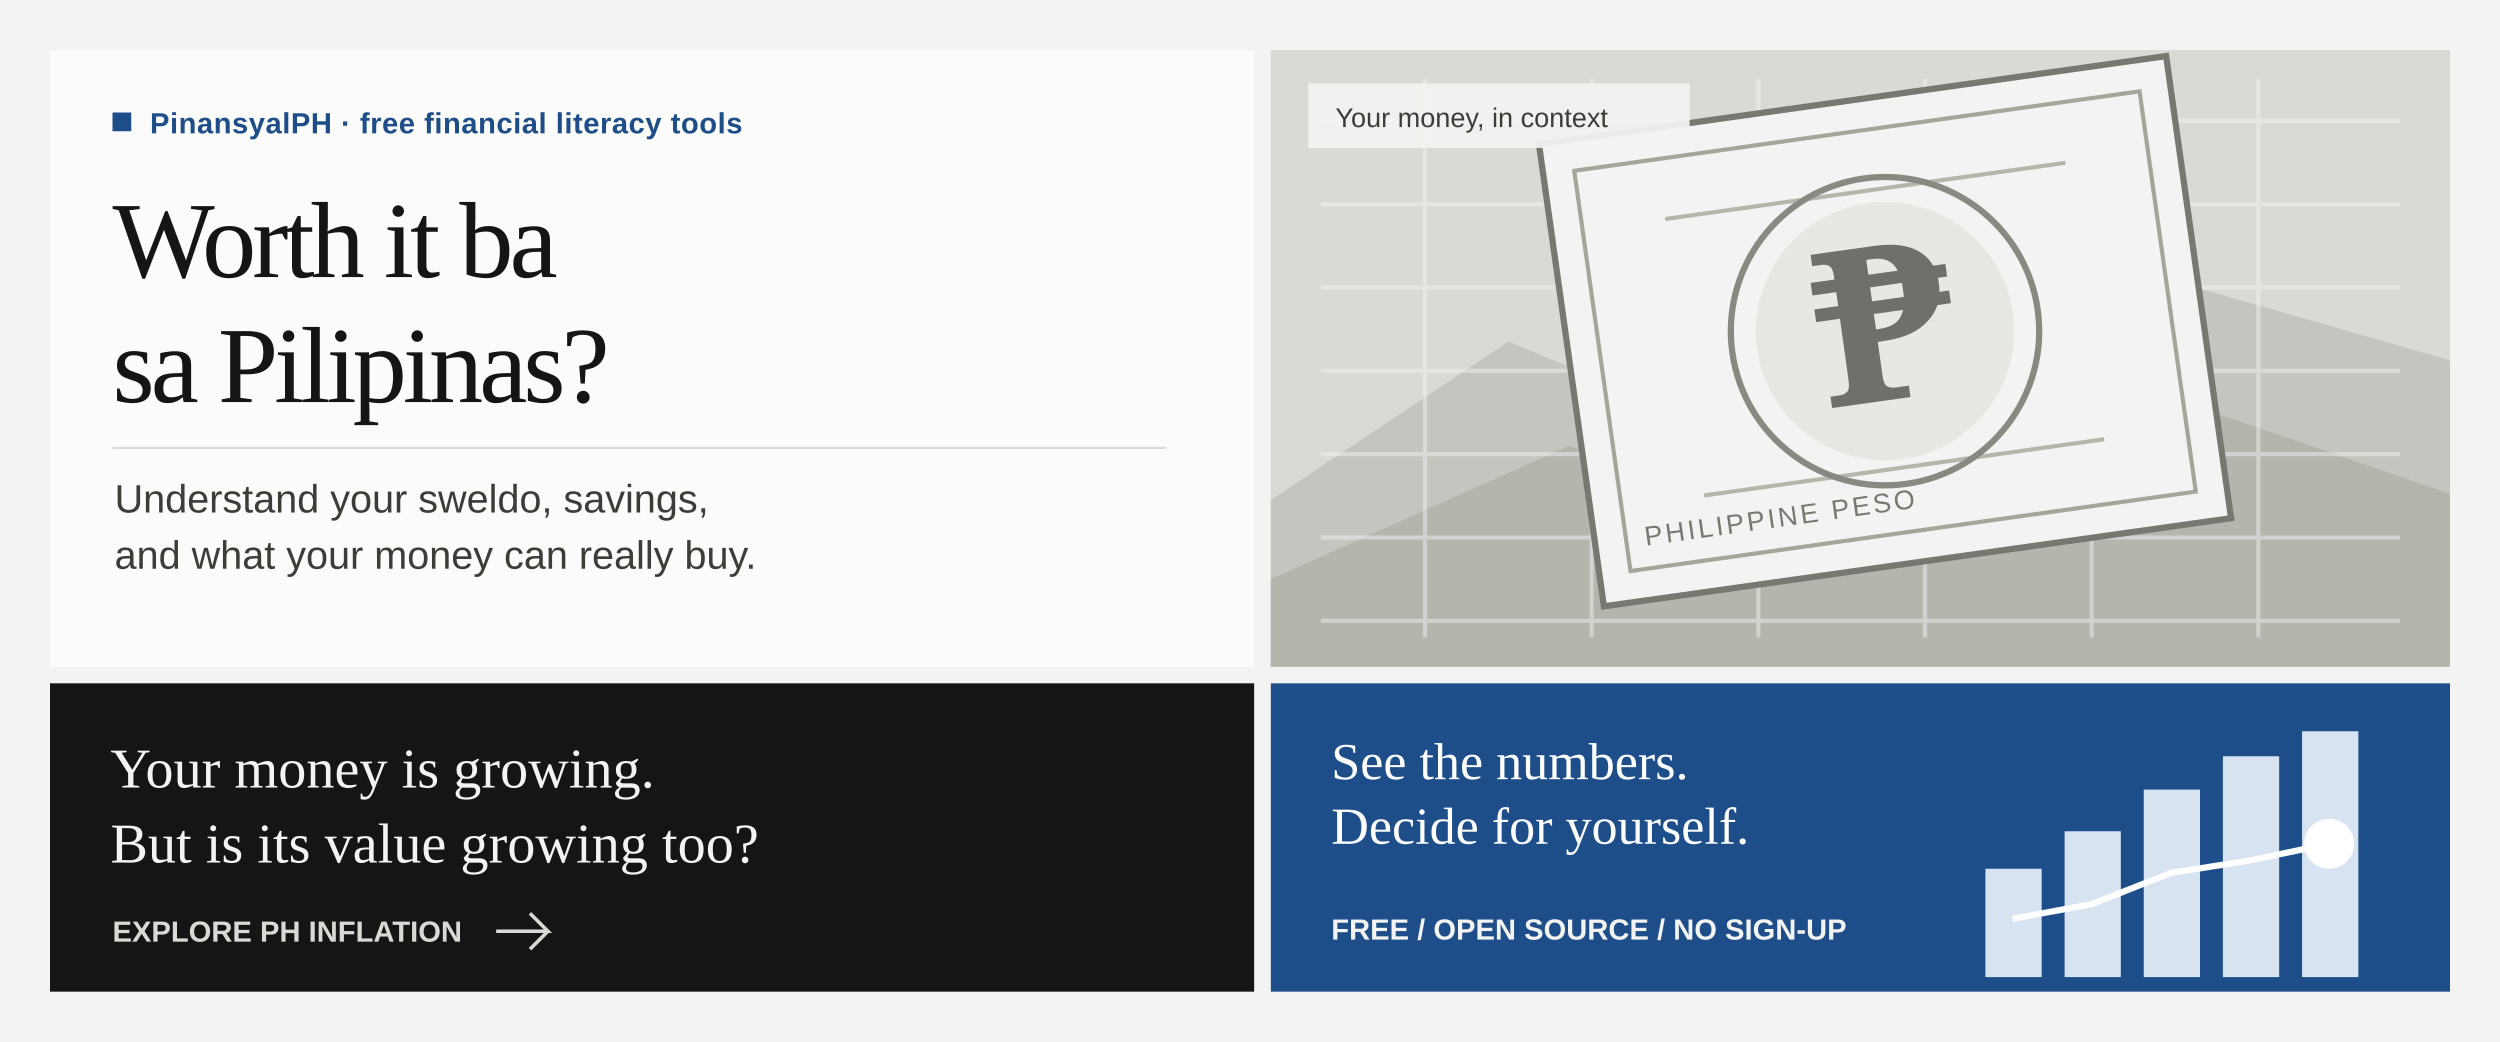
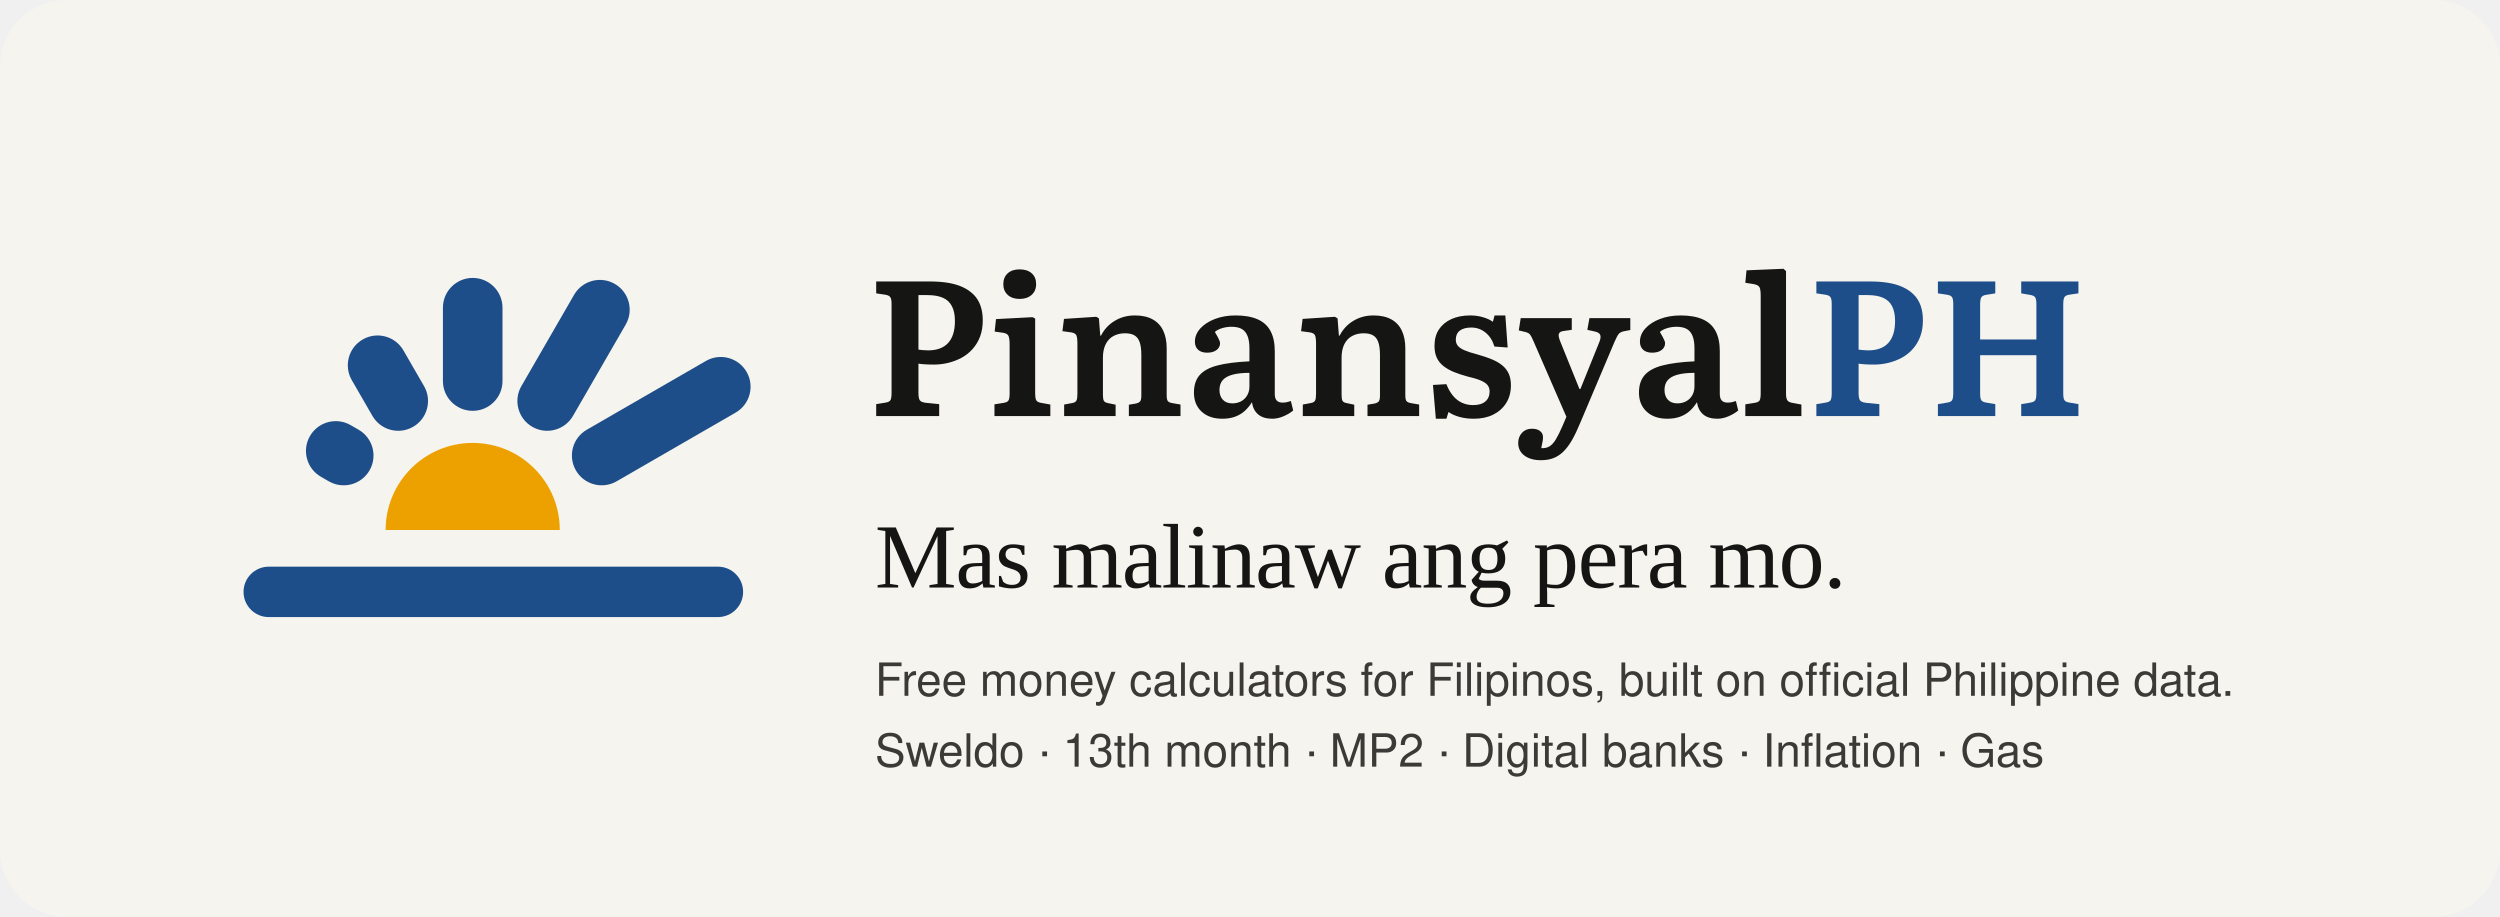
- <svg xmlns="http://www.w3.org/2000/svg" width="1200" height="500" viewBox="0 0 1200 500" role="img" aria-labelledby="title desc">
+ <svg xmlns="http://www.w3.org/2000/svg" width="1200" height="440" viewBox="0 0 1200 440" role="img" aria-labelledby="title desc">
  <style>
- @keyframes lift {0%,8%{opacity:.4;transform:translateY(11px)} 30%,86%,100%{opacity:1;transform:translateY(0)}}
- @keyframes trace {0%,9%{stroke-dashoffset:280;opacity:.3} 39%,90%,100%{stroke-dashoffset:0;opacity:1}}
- @keyframes bars {0%,7%{transform:scaleY(.09);opacity:.3} 35%,90%,100%{transform:scaleY(1);opacity:1}}
- @keyframes dotpulse {0%,64%,100%{opacity:.18;transform:scale(.55)} 80%{opacity:.5;transform:scale(1.8)}}
- .enter { animation:lift 8s cubic-bezier(.22,1,.36,1) infinite }
- .enter2 { animation-delay:.2s }
- .enter3 { animation-delay:.4s }
- .spark { stroke-dasharray:280;animation:trace 8s cubic-bezier(.22,1,.36,1) infinite }
- .bar { transform-box:fill-box;transform-origin:center bottom;animation:bars 8s cubic-bezier(.22,1,.36,1) infinite }
- .b2 {animation-delay:.12s}.b3 {animation-delay:.24s}.b4 {animation-delay:.36s}.b5 {animation-delay:.48s}
- .halo {transform-box:fill-box;transform-origin:center;animation:dotpulse 8s ease-in-out infinite}
- @media (prefers-reduced-motion:reduce){.enter,.spark,.bar,.halo{animation:none!important}}
+   .base { transform-box: view-box; transform-origin: 128px 191px; animation: base .7s cubic-bezier(.22,1,.36,1) both; }
+   .sun { transform-box: view-box; animation: sun .9s .2s cubic-bezier(.22,1,.36,1) both; }
+   .ray { transform-box: view-box; transform-origin: 119px 164px; animation: ray .7s cubic-bezier(.22,1,.36,1) both; }
+   .fade { animation: fade .8s cubic-bezier(.22,1,.36,1) both; }
+   @keyframes base { from { transform: scaleX(0); } }
+   @keyframes sun { from { transform: translateY(42px); } }
+   @keyframes ray { from { opacity: 0; transform: scale(.5); } }
+   @keyframes fade { from { opacity: 0; transform: translateY(10px); } }
+   @media (prefers-reduced-motion: reduce) { .base, .sun, .ray, .fade { animation: none; } }
</style>
-   <rect width="1200" height="500" fill="#F3F3F1" />
-   <rect x="24" y="24" width="578" height="296" fill="#FBFBFA" />
-   <rect x="610" y="24" width="566" height="296" fill="#E7E7E4" />
-   <rect x="24" y="328" width="578" height="148" fill="#151514" />
-   <rect x="610" y="328" width="566" height="148" fill="#1D4E89" />
-   <g font-family="'Instrument Sans',Arial,sans-serif">
-     <rect x="54" y="54" width="9" height="9" fill="#1D4E89" />
-     <text x="72" y="64" font-size="14" font-weight="700" fill="#1D4E89" letter-spacing=".25">PinansyalPH · free financial literacy tools</text>
+   <rect width="1200" height="440" rx="32" fill="#F6F4EF" />
+   <g transform="translate(96 74) scale(1.1)">
+     <defs>
+       <clipPath id="horizon">
+         <rect width="256" height="164.5" />
+       </clipPath>
+     </defs>
+     <g fill="#1D4E89">
+       <path class="ray" style="animation-delay:0.55s" d="M69.21 120.24L65.74 118.24A13 13 0 0 0 52.74 140.76L56.21 142.76A13 13 0 0 0 69.21 120.24Z" />
+       <path class="ray" style="animation-delay:0.64s" d="M97.76 101.21L88.76 85.62A13 13 0 0 0 66.24 98.62L75.24 114.21A13 13 0 0 0 97.76 101.21Z" />
+       <path class="ray" style="animation-delay:0.73s" d="M132 99L132 67A13 13 0 0 0 106 67L106 99A13 13 0 0 0 132 99Z" />
+       <path class="ray" style="animation-delay:0.82s" d="M162.76 114.21L185.76 74.37A13 13 0 0 0 163.24 61.37L140.24 101.21A13 13 0 0 0 162.76 114.21Z" />
+       <path class="ray" style="animation-delay:0.91s" d="M181.79 142.76L233.75 112.76A13 13 0 0 0 220.75 90.24L168.79 120.24A13 13 0 0 0 181.79 142.76Z" />
+     </g>
+     <g clip-path="url(#horizon)">
+       <path class="sun" fill="#EDA100" d="M81 164A38 38 0 0 1 157 164Z" />
+     </g>
+     <path class="base" fill="#1D4E89" d="M30 180H226A11 11 0 0 1 226 202H30A11 11 0 0 1 30 180Z" />
  </g>
-   <g font-family="'Literata',Georgia,'Times New Roman',serif" fill="#151514">
-     <text x="54" y="133" font-size="52" letter-spacing="-1.9">Worth it ba</text>
-     <text x="54" y="193" font-size="52" letter-spacing="-1.9">sa Pilipinas?</text>
+   <g class="fade" style="animation-delay:.9s">
+     <g transform="translate(181 28) scale(.85)">
+       <path fill="#151514" d="M317.42 202L281.85 202L281.85 195.28L287.17 194.41Q289.23 194.09 289.88 193.06Q290.53 192.03 290.53 188.88L290.53 188.88L290.53 138.58Q290.53 135.97 289.82 134.89Q289.12 133.81 286.95 133.48L286.95 133.48L281.85 132.72L281.85 126.00L312.21 126.00Q317.74 126.00 322.40 126.76Q327.06 127.52 330.70 129.20Q334.33 130.88 336.88 133.43Q339.42 135.97 340.72 139.61Q342.03 143.24 342.03 148.01L342.03 148.01Q342.03 153.10 340.51 157.12Q338.99 161.13 336.28 164.16Q333.57 167.20 330.05 169.10Q326.52 170.99 322.51 171.97Q318.50 172.94 314.49 172.94L314.49 172.94Q311.67 172.94 309.18 172.78Q306.68 172.62 305.71 172.40L305.71 172.40L305.71 188.99Q305.71 191.81 306.41 193.00Q307.12 194.19 309.83 194.52L309.83 194.52L317.42 195.28L317.42 202ZM311.13 164.92L311.13 164.92Q318.61 164.92 322.46 160.75Q326.31 156.57 326.31 148.33L326.31 148.33Q326.31 143.24 324.62 139.99Q322.94 136.73 319.53 135.22Q316.11 133.70 310.69 133.70L310.69 133.70L305.71 133.70L305.71 164.49Q306.57 164.60 308.04 164.76Q309.50 164.92 311.13 164.92ZM380.19 202L348.64 202L348.64 195.39L354.06 194.52Q356.01 194.19 356.61 193.11Q357.20 192.03 357.20 189.10L357.20 189.10L357.20 161.78Q357.20 157.98 356.50 156.63Q355.79 155.27 353.30 154.95L353.30 154.95L348.75 154.30L349.51 147.25L370.11 146.17L371.62 146.92L371.62 189.32Q371.62 191.59 372.11 192.84Q372.60 194.09 374.77 194.52L374.77 194.52L380.19 195.50L380.19 202ZM362.84 135.87L362.84 135.87Q358.61 135.87 356.12 133.59Q353.63 131.31 353.63 127.52L353.63 127.52Q353.63 123.72 356.07 121.45Q358.50 119.17 362.84 119.17L362.84 119.17Q367.18 119.17 369.67 121.39Q372.17 123.61 372.17 127.52L372.17 127.52Q372.17 131.31 369.62 133.59Q367.07 135.87 362.84 135.87ZM417.05 202L387.99 202L387.99 195.50L392.66 194.63Q394.39 194.30 394.93 193.27Q395.48 192.24 395.48 189.42L395.48 189.42L395.48 161.24Q395.48 157.55 394.82 156.30Q394.17 155.06 391.79 154.73L391.79 154.73L387.02 154.08L387.89 147.14L406.10 145.95L407.62 146.82L408.38 156.57L408.81 156.57Q411.52 151.26 416.56 148.23Q421.60 145.19 427.89 145.19L427.89 145.19Q433.96 145.19 437.97 147.41Q441.99 149.63 443.94 153.81Q445.89 157.98 445.89 163.73L445.89 163.73L445.89 190.29Q445.89 192.68 446.54 193.54Q447.19 194.41 449.25 194.74L449.25 194.74L453.69 195.50L453.69 202L424.53 202L424.53 195.60L428.43 194.95Q430.39 194.52 430.98 193.60Q431.58 192.68 431.58 190.40L431.58 190.40L431.58 167.63Q431.58 163.08 430.66 160.37Q429.73 157.66 427.73 156.47Q425.72 155.27 422.36 155.27L422.36 155.27Q418.68 155.27 415.86 156.79Q413.04 158.31 411.47 161.40Q409.89 164.49 409.89 169.04L409.89 169.04L409.89 189.97Q409.89 192.35 410.38 193.33Q410.87 194.30 412.50 194.63L412.50 194.63L417.05 195.60L417.05 202ZM477.33 203.52L477.33 203.52Q469.96 203.52 465.62 199.51Q461.28 195.50 461.28 188.77L461.28 188.77Q461.28 182.59 464.48 178.91Q467.68 175.22 474.56 173.43Q481.45 171.64 492.62 171.10L492.62 171.10L492.62 163.73Q492.62 159.61 491.59 156.90Q490.56 154.19 488.39 152.89Q486.22 151.59 482.43 151.59L482.43 151.59Q479.71 151.59 477.11 152.40Q474.51 153.21 473.10 154.51L473.10 154.51Q474.08 156.14 474.73 157.39Q475.38 158.63 475.70 159.45Q476.03 160.26 476.03 160.91L476.03 160.91Q476.03 163.19 474.08 164.70Q472.13 166.22 468.76 166.22L468.76 166.22Q465.40 166.22 463.61 164.54Q461.83 162.86 461.83 160.04L461.83 160.04Q461.83 155.92 464.86 152.56Q467.90 149.20 473.10 147.20Q478.31 145.19 484.81 145.19L484.81 145.19Q492.29 145.19 497.22 147.36Q502.16 149.53 504.54 154.03Q506.93 158.52 506.93 165.36L506.93 165.36L506.93 189.53Q506.93 192.03 508.01 193.22Q509.10 194.41 511.37 194.41L511.37 194.41Q512.56 194.41 513.65 194.19Q514.73 193.98 516.03 193.54L516.03 193.54L517.34 198.86Q515.17 200.70 511.91 202.11Q508.66 203.52 505.52 203.52L505.52 203.52Q500.42 203.52 497.55 201.08Q494.68 198.64 494.03 194.19L494.03 194.19Q492.29 197.01 489.96 199.13Q487.63 201.24 484.49 202.38Q481.34 203.52 477.33 203.52ZM482.97 194.84L482.97 194.84Q485.79 194.84 487.95 193.65Q490.12 192.46 491.37 190.29Q492.62 188.12 492.62 185.30L492.62 185.30L492.62 177.61Q486.87 177.61 483.08 178.64Q479.28 179.67 477.49 181.78Q475.70 183.89 475.70 187.26L475.70 187.26Q475.70 190.72 477.60 192.78Q479.50 194.84 482.97 194.84ZM551.81 202L522.76 202L522.76 195.50L527.42 194.63Q529.15 194.30 529.69 193.27Q530.24 192.24 530.24 189.42L530.24 189.42L530.24 161.24Q530.24 157.55 529.59 156.30Q528.94 155.06 526.55 154.73L526.55 154.73L521.78 154.08L522.65 147.14L540.86 145.95L542.38 146.82L543.14 156.57L543.57 156.57Q546.28 151.26 551.32 148.23Q556.37 145.19 562.65 145.19L562.65 145.19Q568.72 145.19 572.74 147.41Q576.75 149.63 578.70 153.81Q580.65 157.98 580.65 163.73L580.65 163.73L580.65 190.29Q580.65 192.68 581.30 193.54Q581.95 194.41 584.01 194.74L584.01 194.74L588.46 195.50L588.46 202L559.29 202L559.29 195.60L563.20 194.95Q565.15 194.52 565.74 193.60Q566.34 192.68 566.34 190.40L566.34 190.40L566.34 167.63Q566.34 163.08 565.42 160.37Q564.50 157.66 562.49 156.47Q560.49 155.27 557.12 155.27L557.12 155.27Q553.44 155.27 550.62 156.79Q547.80 158.31 546.23 161.40Q544.66 164.49 544.66 169.04L544.66 169.04L544.66 189.97Q544.66 192.35 545.14 193.33Q545.63 194.30 547.26 194.63L547.26 194.63L551.81 195.60L551.81 202ZM603.85 203.52L597.89 203.52L596.26 184.44L603.85 184.00Q605.37 187.91 607.59 190.56Q609.81 193.22 612.69 194.52Q615.56 195.82 618.92 195.82L618.92 195.82Q623.48 195.82 625.86 193.76Q628.25 191.70 628.25 188.12L628.25 188.12Q628.25 185.95 627.05 184.49Q625.86 183.03 623.15 181.89Q620.44 180.75 615.78 179.67L615.78 179.67Q611.66 178.58 608.19 177.17Q604.72 175.76 602.23 173.81Q599.73 171.86 598.43 169.10Q597.13 166.33 597.13 162.32L597.13 162.32Q597.13 156.90 599.62 153.10Q602.12 149.31 606.67 147.25Q611.22 145.19 617.30 145.19L617.30 145.19Q621.20 145.19 624.61 146.22Q628.03 147.25 630.09 148.77L630.09 148.77L631.06 145.19L637.14 145.19L638.44 163.30L630.96 162.75Q629.44 157.66 625.91 154.84Q622.39 152.02 617.95 152.02L617.95 152.02Q613.72 152.02 611.44 153.75Q609.16 155.49 609.16 158.85L609.16 158.85Q609.16 160.91 610.30 162.32Q611.44 163.73 614.10 164.87Q616.75 166.01 621.31 167.20L621.31 167.20Q625.97 168.50 629.49 169.96Q633.02 171.43 635.40 173.38Q637.79 175.33 639.03 178.04Q640.28 180.75 640.28 184.65L640.28 184.65Q640.28 190.40 637.62 194.63Q634.97 198.86 630.31 201.19Q625.64 203.52 619.36 203.52L619.36 203.52Q614.80 203.52 611.17 202.49Q607.54 201.46 605.04 199.72L605.04 199.72L603.85 203.52ZM657.19 226.94L657.19 226.94Q651.45 226.94 647.92 224.33Q644.40 221.73 644.40 217.18L644.40 217.18Q644.40 213.82 646.51 211.49Q648.63 209.16 652.10 209.16L652.10 209.16Q655.02 209.16 656.65 210.40Q658.28 211.65 658.39 213.60L658.39 213.60Q658.49 214.47 658.22 216.09Q657.95 217.72 657.41 220.11L657.41 220.11Q660.01 220.32 661.96 219.18Q663.91 218.05 665.65 215.17Q667.38 212.30 669.44 207.53L669.44 207.53L671.61 202.43L653.07 159.83Q651.88 157.01 651.07 155.98Q650.25 154.95 648.30 154.51L648.30 154.51L644.72 153.65L645.81 146.71L674.65 146.71L674.65 153.32L670.09 153.97Q668.03 154.19 667.44 155.38Q666.84 156.57 668.03 159.61L668.03 159.61L678.98 186.71L679.53 186.71L690.15 160.37Q691.24 157.77 690.75 156.30Q690.26 154.84 687.77 154.30L687.77 154.30L683.43 153.32L684.62 146.71L707.71 146.71L707.71 153.43L703.81 154.19Q701.97 154.62 701.10 155.71Q700.23 156.79 698.72 160.26L698.72 160.26L679.31 206.12Q677.03 211.65 674.76 215.61Q672.48 219.56 669.93 222.06Q667.38 224.55 664.35 225.74Q661.31 226.94 657.19 226.94ZM728.64 203.52L728.64 203.52Q721.27 203.52 716.93 199.51Q712.59 195.50 712.59 188.77L712.59 188.77Q712.59 182.59 715.79 178.91Q718.99 175.22 725.87 173.43Q732.76 171.64 743.93 171.10L743.93 171.10L743.93 163.73Q743.93 159.61 742.90 156.90Q741.87 154.19 739.70 152.89Q737.53 151.59 733.73 151.59L733.73 151.59Q731.02 151.59 728.42 152.40Q725.82 153.21 724.41 154.51L724.41 154.51Q725.39 156.14 726.04 157.39Q726.69 158.63 727.01 159.45Q727.34 160.26 727.34 160.91L727.34 160.91Q727.34 163.19 725.39 164.70Q723.44 166.22 720.07 166.22L720.07 166.22Q716.71 166.22 714.92 164.54Q713.14 162.86 713.14 160.04L713.14 160.04Q713.14 155.92 716.17 152.56Q719.21 149.20 724.41 147.20Q729.61 145.19 736.12 145.19L736.12 145.19Q743.60 145.19 748.53 147.36Q753.47 149.53 755.85 154.03Q758.24 158.52 758.24 165.36L758.24 165.36L758.24 189.53Q758.24 192.03 759.32 193.22Q760.41 194.41 762.68 194.41L762.68 194.41Q763.87 194.41 764.96 194.19Q766.04 193.98 767.34 193.54L767.34 193.54L768.64 198.86Q766.48 200.70 763.22 202.11Q759.97 203.52 756.83 203.52L756.83 203.52Q751.73 203.52 748.86 201.08Q745.99 198.64 745.34 194.19L745.34 194.19Q743.60 197.01 741.27 199.13Q738.94 201.24 735.79 202.38Q732.65 203.52 728.64 203.52ZM734.28 194.84L734.28 194.84Q737.10 194.84 739.26 193.65Q741.43 192.46 742.68 190.29Q743.93 188.12 743.93 185.30L743.93 185.30L743.93 177.61Q738.18 177.61 734.39 178.64Q730.59 179.67 728.80 181.78Q727.01 183.89 727.01 187.26L727.01 187.26Q727.01 190.72 728.91 192.78Q730.81 194.84 734.28 194.84ZM804.31 202L772.66 202L772.66 195.39L778.08 194.52Q780.14 194.19 780.73 193.16Q781.33 192.13 781.33 189.10L781.33 189.10L781.33 134.02Q781.33 130.23 780.52 129.04Q779.70 127.84 776.88 127.41L776.88 127.41L772.66 126.76L773.31 119.71L794.23 118.84L795.64 120.15L795.64 189.42Q795.64 191.70 796.24 192.89Q796.83 194.09 799.00 194.52L799.00 194.52L804.31 195.50L804.31 202Z" />
+       <path fill="#1D4E89" d="M848.33 202L812.77 202L812.77 195.28L818.08 194.41Q820.14 194.09 820.79 193.06Q821.44 192.03 821.44 188.88L821.44 188.88L821.44 138.58Q821.44 135.97 820.74 134.89Q820.03 133.81 817.87 133.48L817.87 133.48L812.77 132.72L812.77 126.00L843.13 126.00Q848.66 126.00 853.32 126.76Q857.98 127.52 861.61 129.20Q865.24 130.88 867.79 133.43Q870.34 135.97 871.64 139.61Q872.94 143.24 872.94 148.01L872.94 148.01Q872.94 153.10 871.42 157.12Q869.91 161.13 867.20 164.16Q864.49 167.20 860.96 169.10Q857.44 170.99 853.43 171.97Q849.42 172.94 845.40 172.94L845.40 172.94Q842.58 172.94 840.09 172.78Q837.60 172.62 836.62 172.40L836.62 172.40L836.62 188.99Q836.62 191.81 837.33 193.00Q838.03 194.19 840.74 194.52L840.74 194.52L848.33 195.28L848.33 202ZM842.04 164.92L842.04 164.92Q849.52 164.92 853.37 160.75Q857.22 156.57 857.22 148.33L857.22 148.33Q857.22 143.24 855.54 139.99Q853.86 136.73 850.45 135.22Q847.03 133.70 841.61 133.70L841.61 133.70L836.62 133.70L836.62 164.49Q837.49 164.60 838.95 164.76Q840.42 164.92 842.04 164.92ZM913.81 202L881.40 202L881.40 195.28L886.71 194.41Q888.77 194.09 889.42 193.06Q890.07 192.03 890.07 188.88L890.07 188.88L890.07 138.68Q890.07 135.87 889.37 134.84Q888.66 133.81 886.49 133.48L886.49 133.48L881.40 132.72L881.40 126.00L913.81 126.00L913.81 132.72L908.50 133.59Q906.55 133.91 905.90 135.00Q905.25 136.08 905.25 139.12L905.25 139.12L905.25 158.74L937.02 158.74L937.02 138.68Q937.02 135.97 936.31 134.94Q935.61 133.91 933.44 133.59L933.44 133.59L928.45 132.72L928.45 126.00L960.76 126.00L960.76 132.72L955.55 133.48Q953.50 133.81 952.84 134.89Q952.19 135.97 952.19 139.01L952.19 139.01L952.19 189.32Q952.19 192.13 952.90 193.11Q953.60 194.09 955.77 194.41L955.77 194.41L960.76 195.28L960.76 202L928.45 202L928.45 195.28L933.65 194.41Q935.71 194.09 936.37 193.06Q937.02 192.03 937.02 188.88L937.02 188.88L937.02 167.63L905.25 167.63L905.25 189.32Q905.25 192.13 905.95 193.11Q906.66 194.09 908.72 194.41L908.72 194.41L913.81 195.28L913.81 202Z" />
+     </g>
  </g>
-   <path d="M54 215H560" stroke="#D9D9D5" />
-   <g font-family="'Instrument Sans',Arial,sans-serif" fill="#3D3C38">
-     <text x="55" y="246" font-size="19">Understand your sweldo, savings,</text>
-     <text x="55" y="273" font-size="19">and what your money can really buy.</text>
+   <g class="fade" style="animation-delay:1.15s" font-family="Literata, Georgia, 'Times New Roman', serif">
+     <text x="420" y="282" font-size="44" fill="#151514" letter-spacing="-0.5">Mas malinaw ang pera mo.</text>
  </g>
-   <g transform="translate(610 24)">
-     <rect x="0" y="0" width="566" height="296" fill="#D9D9D5" />
-     <path d="M0 216L114 140L235 190L364 91L566 149V296H0Z" fill="#C5C5BF" />
-     <path d="M0 254L143 190L292 240L409 159L566 213V296H0Z" fill="#B5B5AE" />
-     <g opacity=".45" stroke="#F3F3F1" stroke-width="2">
-       <path d="M24 34H542M24 74H542M24 114H542M24 154H542M24 194H542M24 234H542M24 274H542" />
-       <path d="M74 14V282M154 14V282M234 14V282M314 14V282M394 14V282M474 14V282" />
-     </g>
-     <g transform="translate(144 24) rotate(-8 144 120)">
-       <rect x="0" y="0" width="304" height="224" fill="#F3F3F1" stroke="#777872" stroke-width="3" />
-       <rect x="15" y="15" width="274" height="194" fill="none" stroke="#A5A59D" stroke-width="2" />
-       <path d="M55 44H249M55 178H249" stroke="#B5B5AE" stroke-width="2" />
-       <circle cx="152" cy="112" r="74" fill="none" stroke="#898983" stroke-width="3" />
-       <circle cx="152" cy="112" r="62" fill="#E7E7E4" />
-       <text x="152" y="145" font-family="Georgia,serif" font-size="104" font-weight="700" text-anchor="middle" fill="#6F706A">₱</text>
-       <text x="24" y="198" font-family="Arial,sans-serif" font-size="13" fill="#777872" letter-spacing="1.4">PHILIPPINE PESO</text>
-     </g>
-     <rect x="18" y="16" width="183" height="31" fill="#F3F3F1" opacity=".93" />
-     <text x="31" y="37" font-family="'Instrument Sans',Arial,sans-serif" font-size="13" fill="#3D3C38">Your money, in context</text>
-   </g>
-   <g class="enter" font-family="'Literata',Georgia,'Times New Roman',serif">
-     <text x="53" y="378" font-size="27" fill="#F3F3F1">Your money is growing.</text>
-     <text x="53" y="414" font-size="27" fill="#F3F3F1">But is its value growing too?</text>
-   </g>
-   <g font-family="'Instrument Sans',Arial,sans-serif">
-     <text x="54" y="452" font-size="14" font-weight="600" fill="#D9D9D5">EXPLORE PH INFLATION</text>
-     <path d="M239 447H263L255 439M263 447L255 455" fill="none" stroke="#D9D9D5" stroke-width="1.7" stroke-linecap="square" />
-   </g>
-   <g font-family="'Literata',Georgia,'Times New Roman',serif" fill="#FFFFFF">
-     <text x="639" y="374" font-size="25">See the numbers.</text>
-     <text x="639" y="405" font-size="25">Decide for yourself.</text>
-   </g>
-   <g transform="translate(953 351)">
-     <g fill="#D7E3F1">
-       <rect class="bar" x="0" y="66" width="27" height="52" />
-       <rect class="bar b2" x="38" y="48" width="27" height="70" />
-       <rect class="bar b3" x="76" y="28" width="27" height="90" />
-       <rect class="bar b4" x="114" y="12" width="27" height="106" />
-       <rect class="bar b5" x="152" y="0" width="27" height="118" />
-     </g>
-     <path class="spark" d="M13 90L51 83L89 68L127 62L165 54" fill="none" stroke="#FFFFFF" stroke-width="3" />
-     <circle class="halo" cx="165" cy="54" r="12" fill="#FFFFFF" />
-     <circle cx="165" cy="54" r="4.5" fill="#FFFFFF" />
-   </g>
-   <g font-family="'Instrument Sans',Arial,sans-serif">
-     <text x="639" y="451" font-size="14" font-weight="600" fill="#F3F3F1">FREE  /  OPEN SOURCE  /  NO SIGN-UP</text>
+   <g class="fade" style="animation-delay:1.3s" font-family="'Instrument Sans', 'Segoe UI', Helvetica, Arial, sans-serif">
+     <text x="420" y="334" font-size="22" fill="#3B3A36">Free money calculators for Filipinos, built on official Philippine data.</text>
+     <text x="420" y="368" font-size="22" fill="#3B3A36">Sweldo · 13th month · MP2 · Digital banks · Inflation · Gas</text>
  </g>
</svg>
